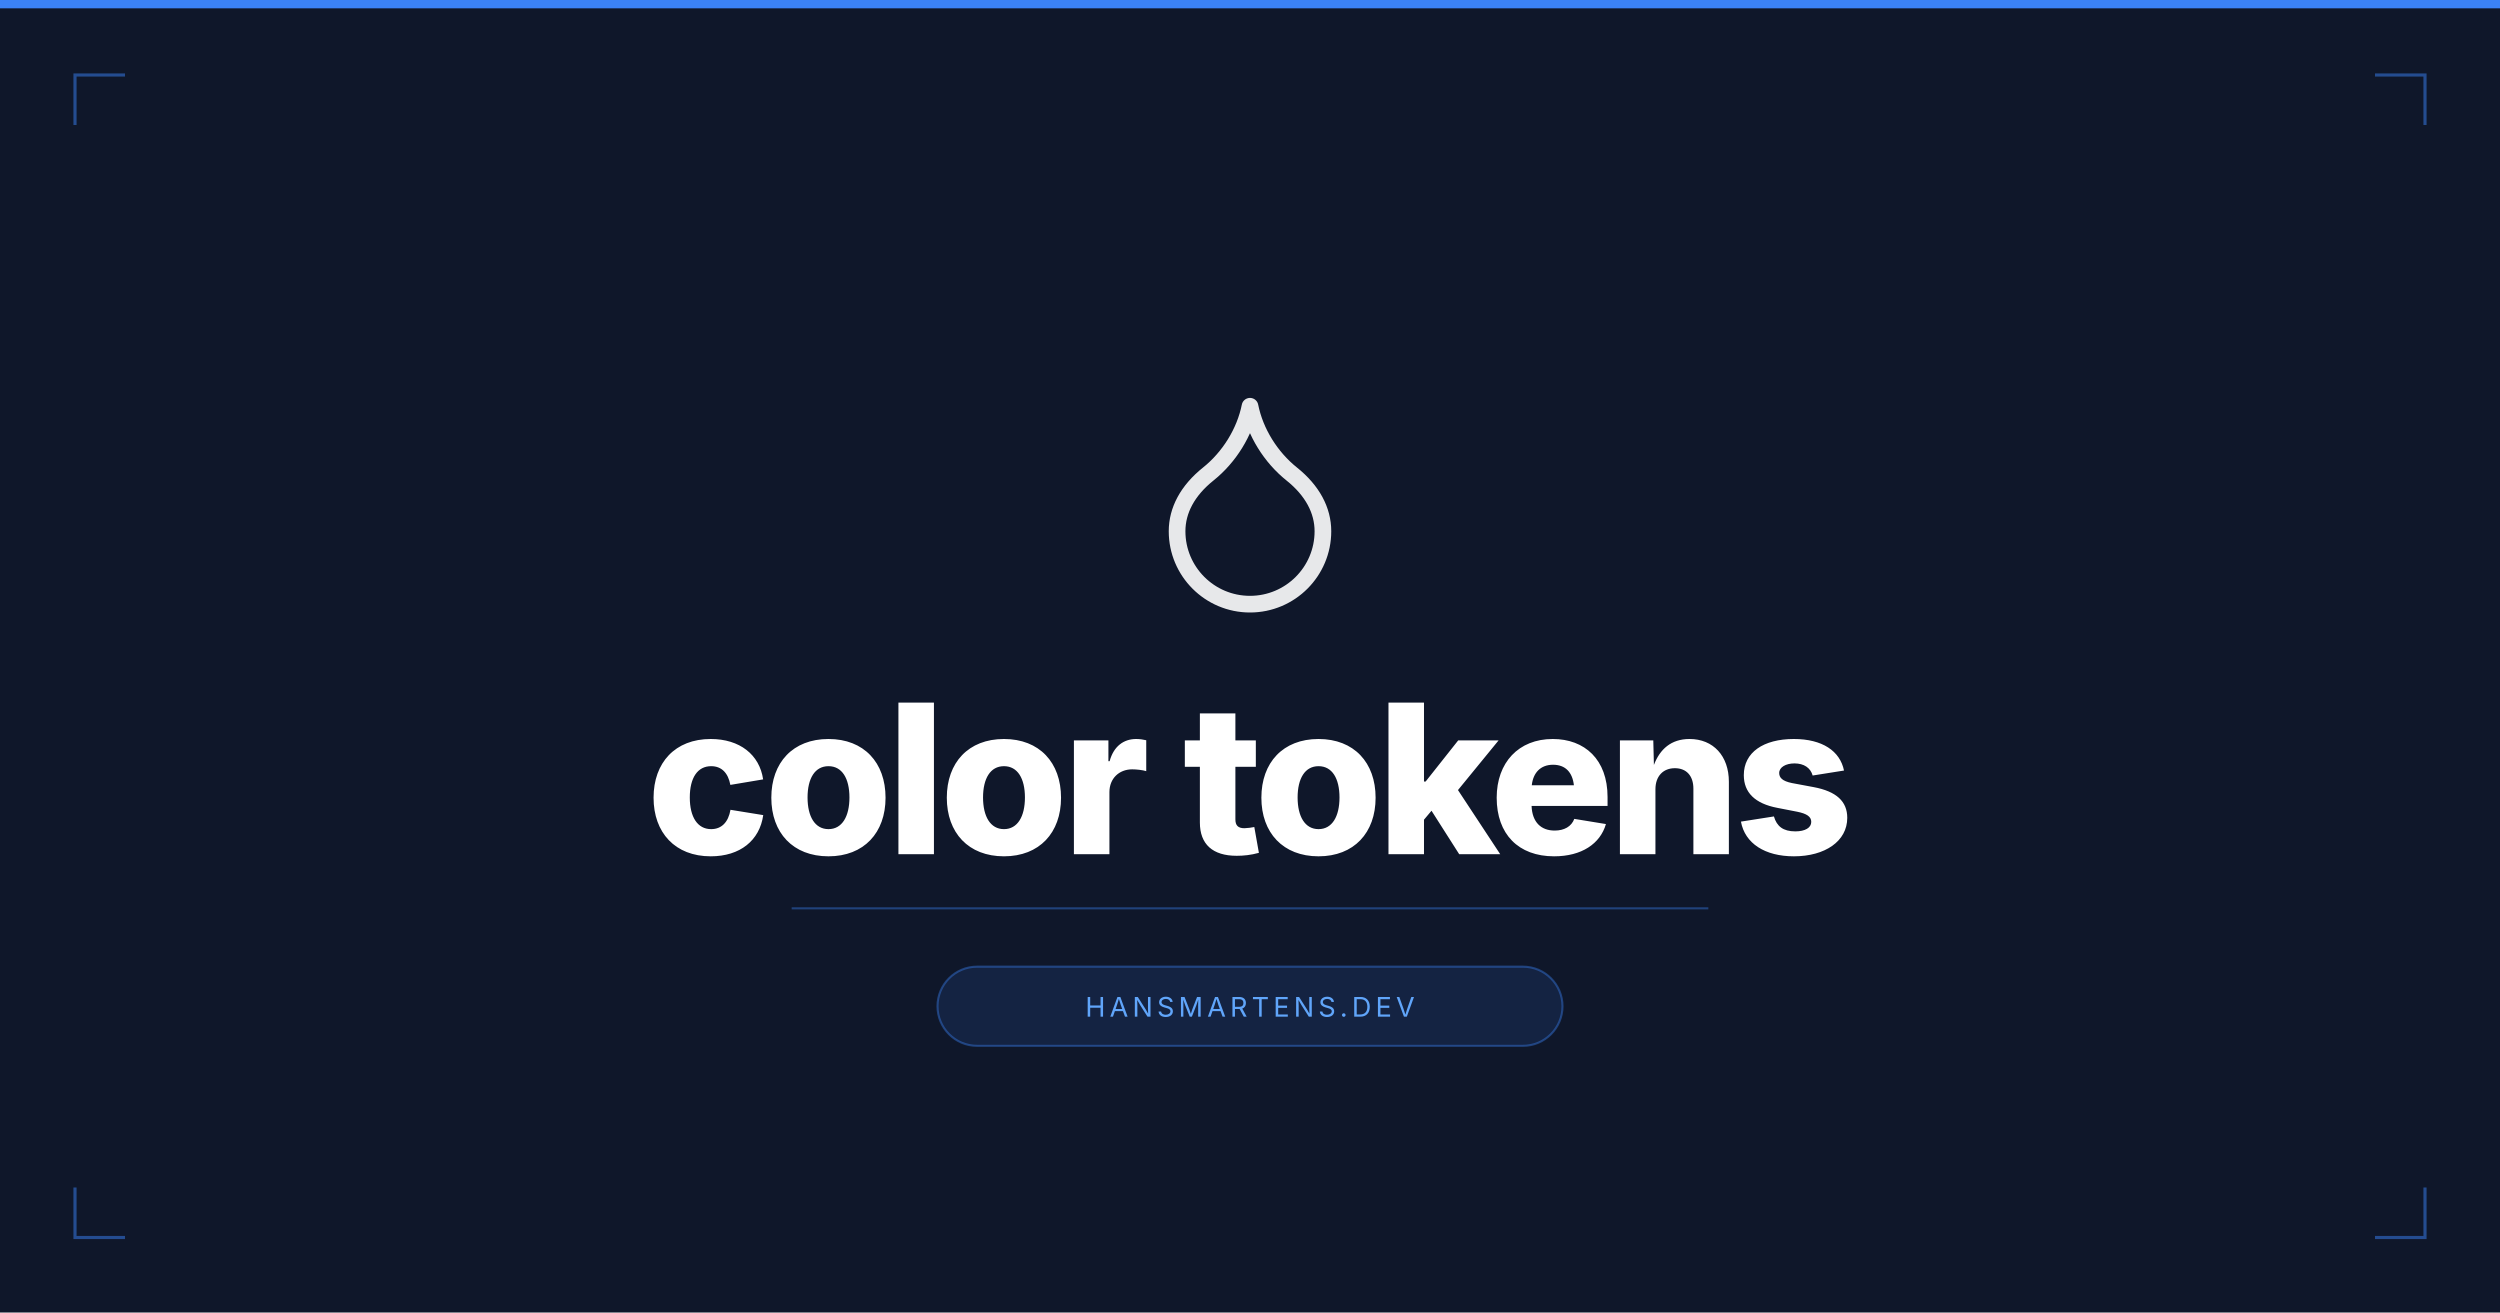
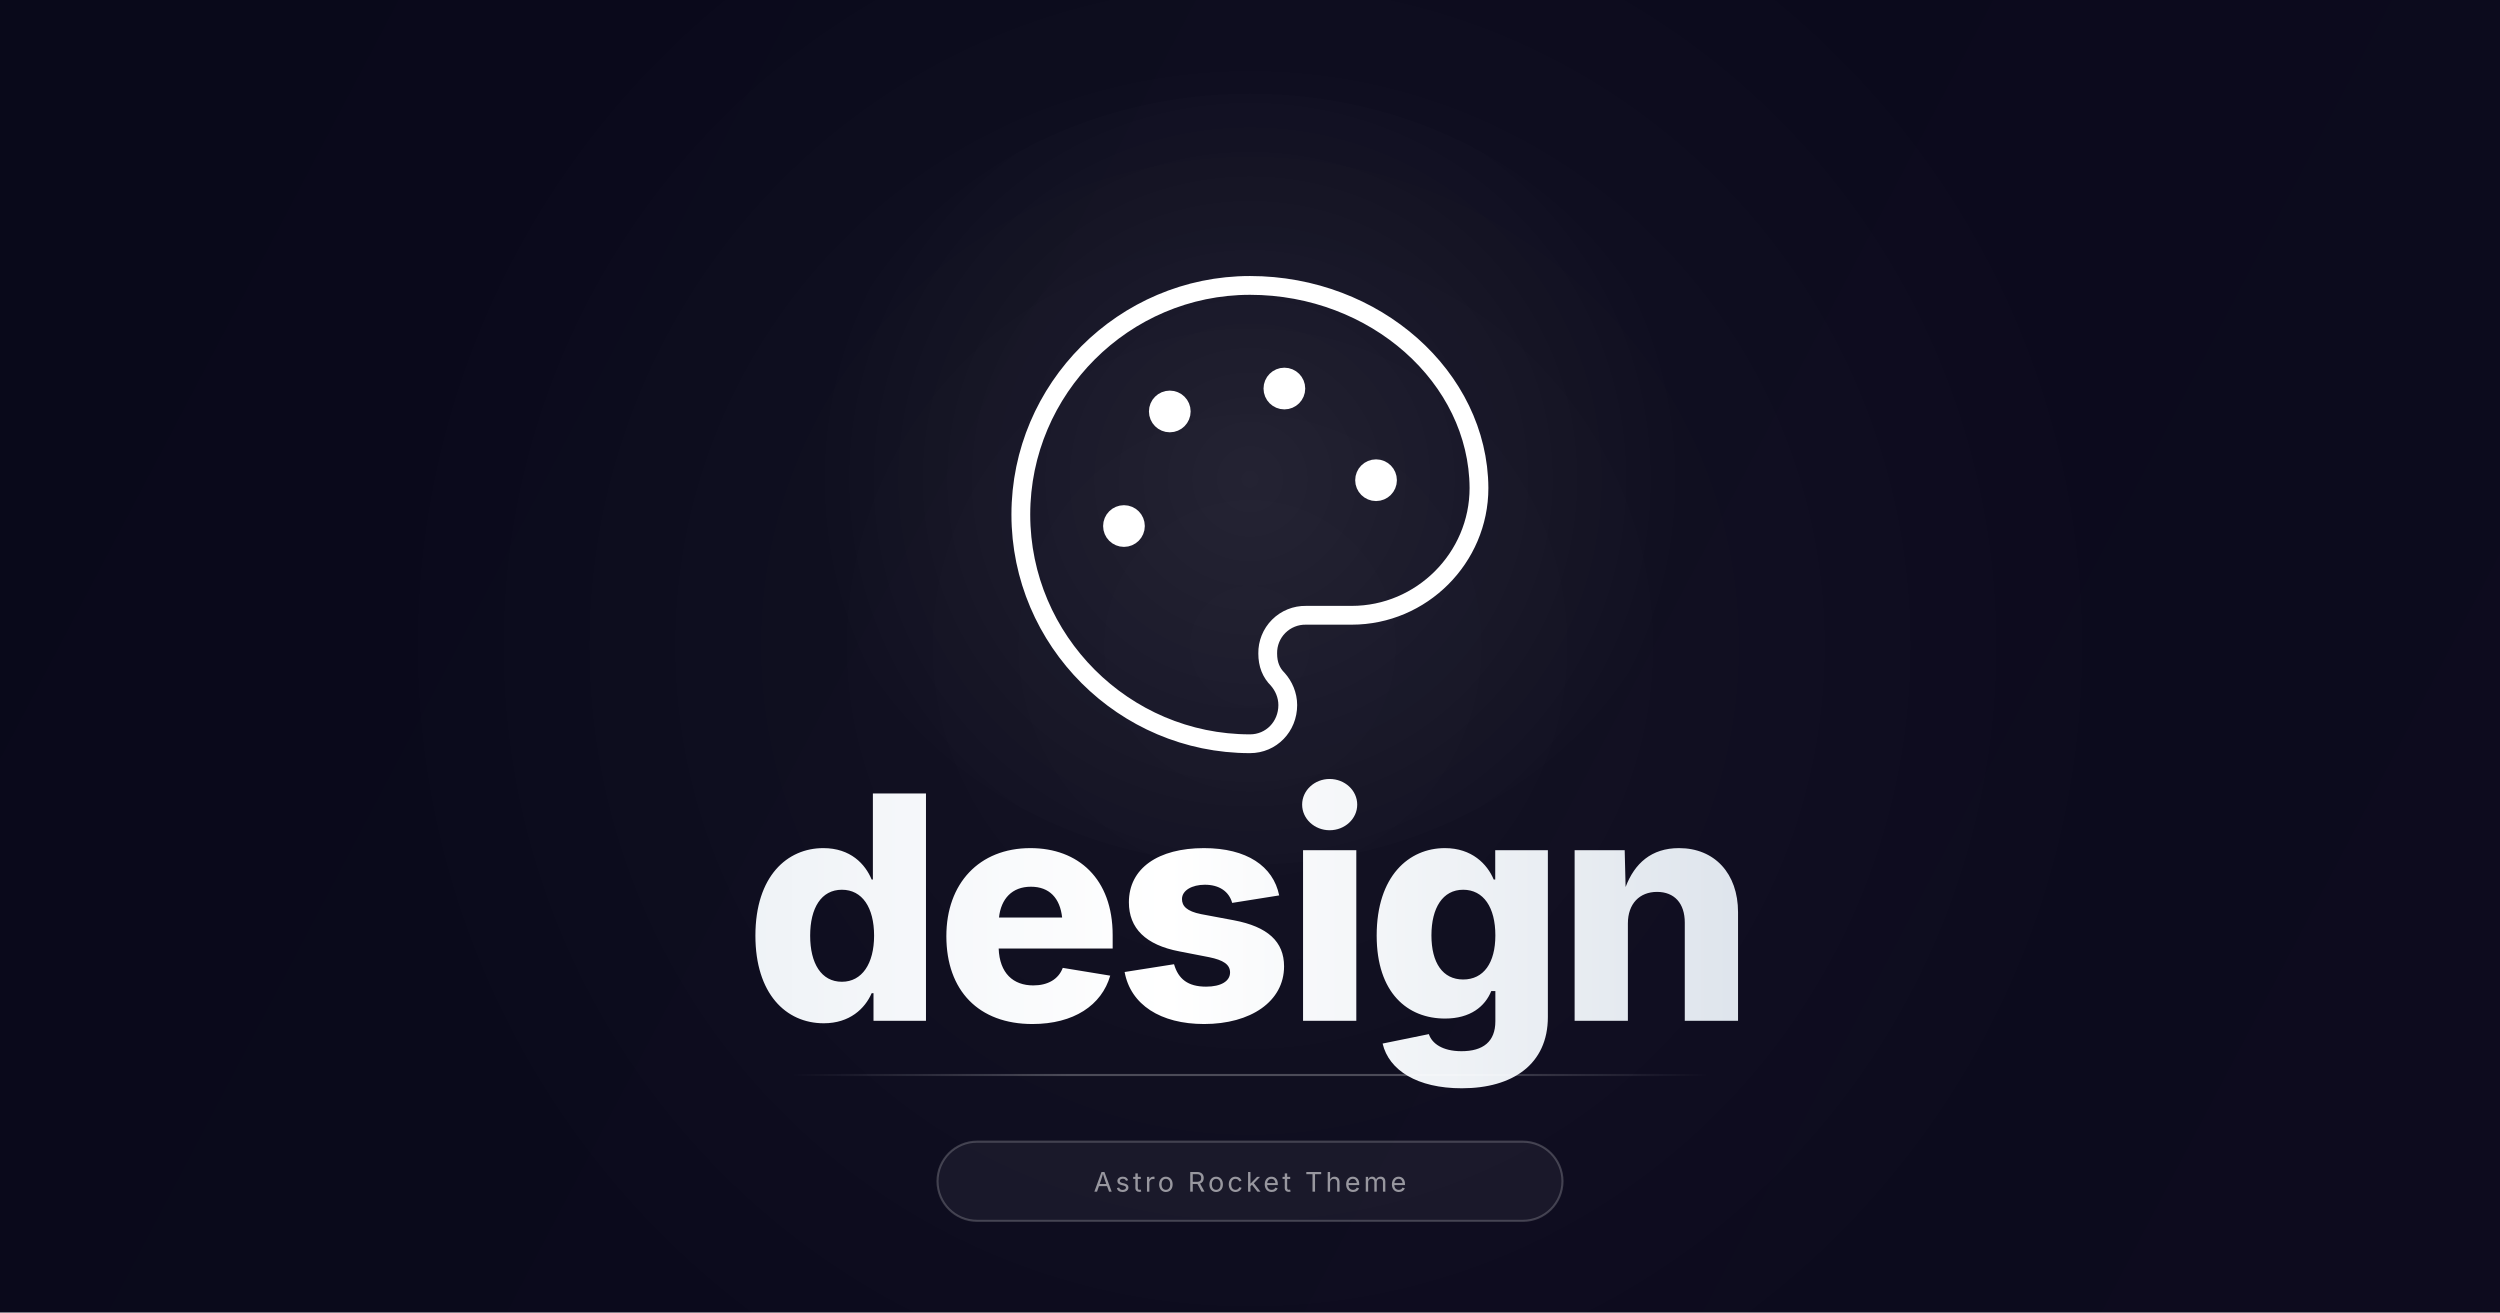
<svg xmlns="http://www.w3.org/2000/svg" width="1200" height="630" viewBox="0 0 1200 630" fill="none">
-   <rect width="1200" height="630" fill="#0f172a" />
-   <rect x="0" y="0" width="1200" height="4" fill="#3b82f6" />
-   <g transform="translate(540, 180) scale(5)" stroke="#ffffff" stroke-width="1.6" stroke-linecap="round" stroke-linejoin="round" fill="none" opacity="0.9">
-     <path d="M12 22a7 7 0 0 0 7-7c0-2-1-3.9-3-5.5s-3.5-4-4-6.5c-.5 2.5-2 4.9-4 6.5C6 11.1 5 13 5 15a7 7 0 0 0 7 7z" />
+   <defs>
+     <linearGradient id="bg" x1="0" y1="0" x2="1200" y2="630" gradientUnits="userSpaceOnUse">
+       <stop offset="0%" stop-color="#09091a" />
+       <stop offset="100%" stop-color="#0d0b1e" />
+     </linearGradient>
+     <radialGradient id="glowMain" cx="600" cy="310" r="420" gradientUnits="userSpaceOnUse">
+       <stop offset="0%" stop-color="#ffffff" stop-opacity="0.04" />
+       <stop offset="100%" stop-color="#ffffff" stop-opacity="0" />
+     </radialGradient>
+     <radialGradient id="glowIcon" cx="600" cy="230" r="210" gradientUnits="userSpaceOnUse">
+       <stop offset="0%" stop-color="#ffffff" stop-opacity="0.07" />
+       <stop offset="100%" stop-color="#ffffff" stop-opacity="0" />
+     </radialGradient>
+     <linearGradient id="textGrad" x1="200" y1="0" x2="1000" y2="0" gradientUnits="userSpaceOnUse">
+       <stop offset="0%" stop-color="#e2e8f0" />
+       <stop offset="45%" stop-color="#ffffff" />
+       <stop offset="100%" stop-color="#cbd5e1" />
+     </linearGradient>
+     <linearGradient id="lineGrad" x1="380" y1="0" x2="820" y2="0" gradientUnits="userSpaceOnUse">
+       <stop offset="0%" stop-color="#ffffff" stop-opacity="0" />
+       <stop offset="30%" stop-color="#ffffff" stop-opacity="0.25" />
+       <stop offset="70%" stop-color="#ffffff" stop-opacity="0.25" />
+       <stop offset="100%" stop-color="#ffffff" stop-opacity="0" />
+     </linearGradient>
+   </defs>
+   <rect width="1200" height="630" fill="url(#bg)" />
+   <rect width="1200" height="630" fill="url(#glowMain)" />
+   <ellipse cx="600" cy="230" rx="210" ry="185" fill="url(#glowIcon)" />
+   <g transform="translate(468, 115) scale(11)" stroke="#ffffff" stroke-width="0.82" stroke-linecap="round" stroke-linejoin="round" fill="none">
+     <circle cx="13.5" cy="6.5" r=".5" fill="#ffffff" stroke="#ffffff" />
+     <circle cx="17.5" cy="10.5" r=".5" fill="#ffffff" stroke="#ffffff" />
+     <circle cx="8.5" cy="7.5" r=".5" fill="#ffffff" stroke="#ffffff" />
+     <circle cx="6.5" cy="12.5" r=".5" fill="#ffffff" stroke="#ffffff" />
+     <path d="M12 2C6.5 2 2 6.5 2 12s4.5 10 10 10c.926 0 1.648-.746 1.648-1.688 0-.437-.18-.835-.437-1.125-.29-.289-.438-.652-.438-1.125a1.64 1.64 0 0 1 1.668-1.668h1.996c3.051 0 5.555-2.503 5.555-5.554C21.965 6.012 17.461 2 12 2z" />
  </g>
-   <text x="600" y="410" font-family="system-ui, -apple-system, sans-serif" font-size="100" font-weight="800" fill="#ffffff" text-anchor="middle" letter-spacing="-3">color tokens</text>
-   <line x1="380" y1="436" x2="820" y2="436" stroke="#3b82f6" stroke-width="1" stroke-opacity="0.4" />
-   <rect x="450" y="464" width="300" height="38" rx="19" fill="#3b82f6" fill-opacity="0.12" stroke="#3b82f6" stroke-opacity="0.4" stroke-width="1" />
-   <text x="600" y="488" font-family="system-ui, -apple-system, sans-serif" font-size="13" fill="#60a5fa" text-anchor="middle" letter-spacing="2">HANSMARTENS.DEV</text>
-   <path d="M 36 60 L 36 36 L 60 36" stroke="#3b82f6" stroke-width="1.5" fill="none" stroke-opacity="0.5" />
-   <path d="M 1140 36 L 1164 36 L 1164 60" stroke="#3b82f6" stroke-width="1.5" fill="none" stroke-opacity="0.5" />
-   <path d="M 36 570 L 36 594 L 60 594" stroke="#3b82f6" stroke-width="1.5" fill="none" stroke-opacity="0.5" />
-   <path d="M 1140 594 L 1164 594 L 1164 570" stroke="#3b82f6" stroke-width="1.5" fill="none" stroke-opacity="0.5" />
+   <text x="600" y="490" font-family="'Outfit Variable', 'Outfit', -apple-system, BlinkMacSystemFont, 'Segoe UI', sans-serif" font-size="150" font-weight="800" fill="url(#textGrad)" text-anchor="middle" letter-spacing="-4">design</text>
+   <line x1="380" y1="516" x2="820" y2="516" stroke="url(#lineGrad)" stroke-width="1" />
+   <rect x="450" y="548" width="300" height="38" rx="19" fill="#ffffff" fill-opacity="0.05" stroke="#ffffff" stroke-opacity="0.20" stroke-width="1" />
+   <text x="600" y="572" font-family="'Outfit Variable', 'Outfit', -apple-system, BlinkMacSystemFont, 'Segoe UI', sans-serif" font-size="13" fill="#ffffff" fill-opacity="0.55" text-anchor="middle" letter-spacing="1.5">Astro Rocket Theme</text>
</svg>
